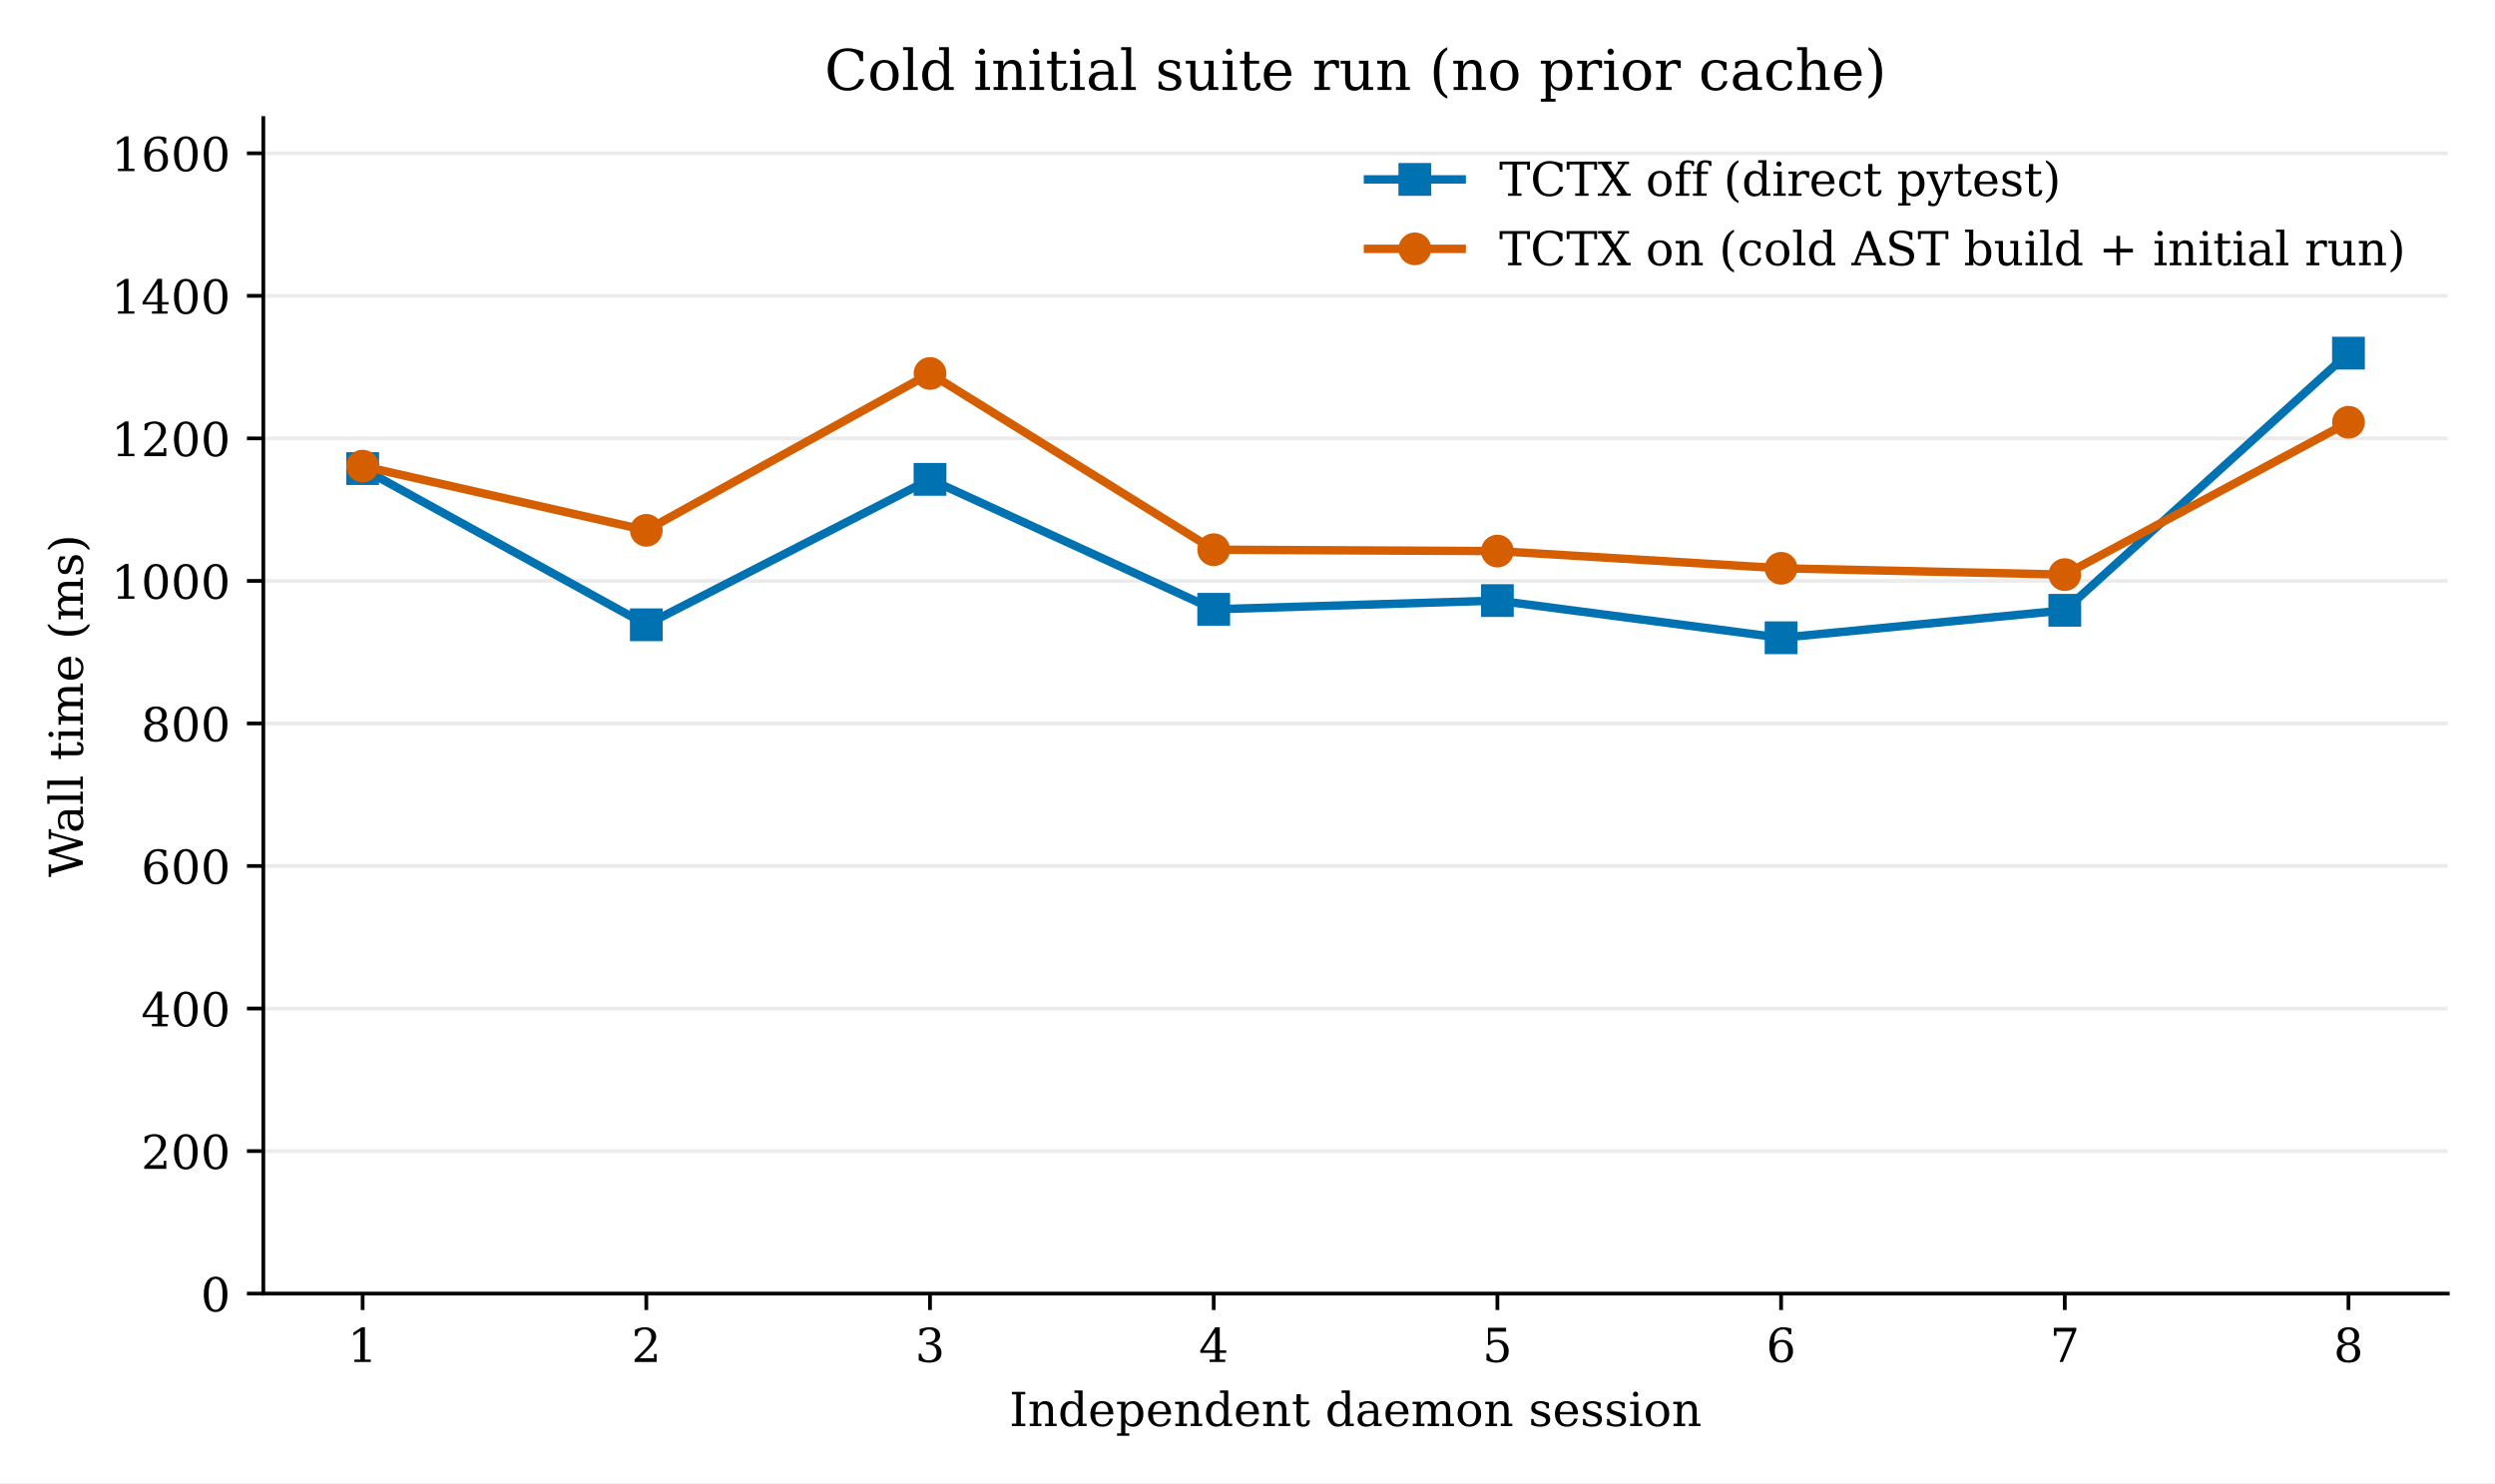
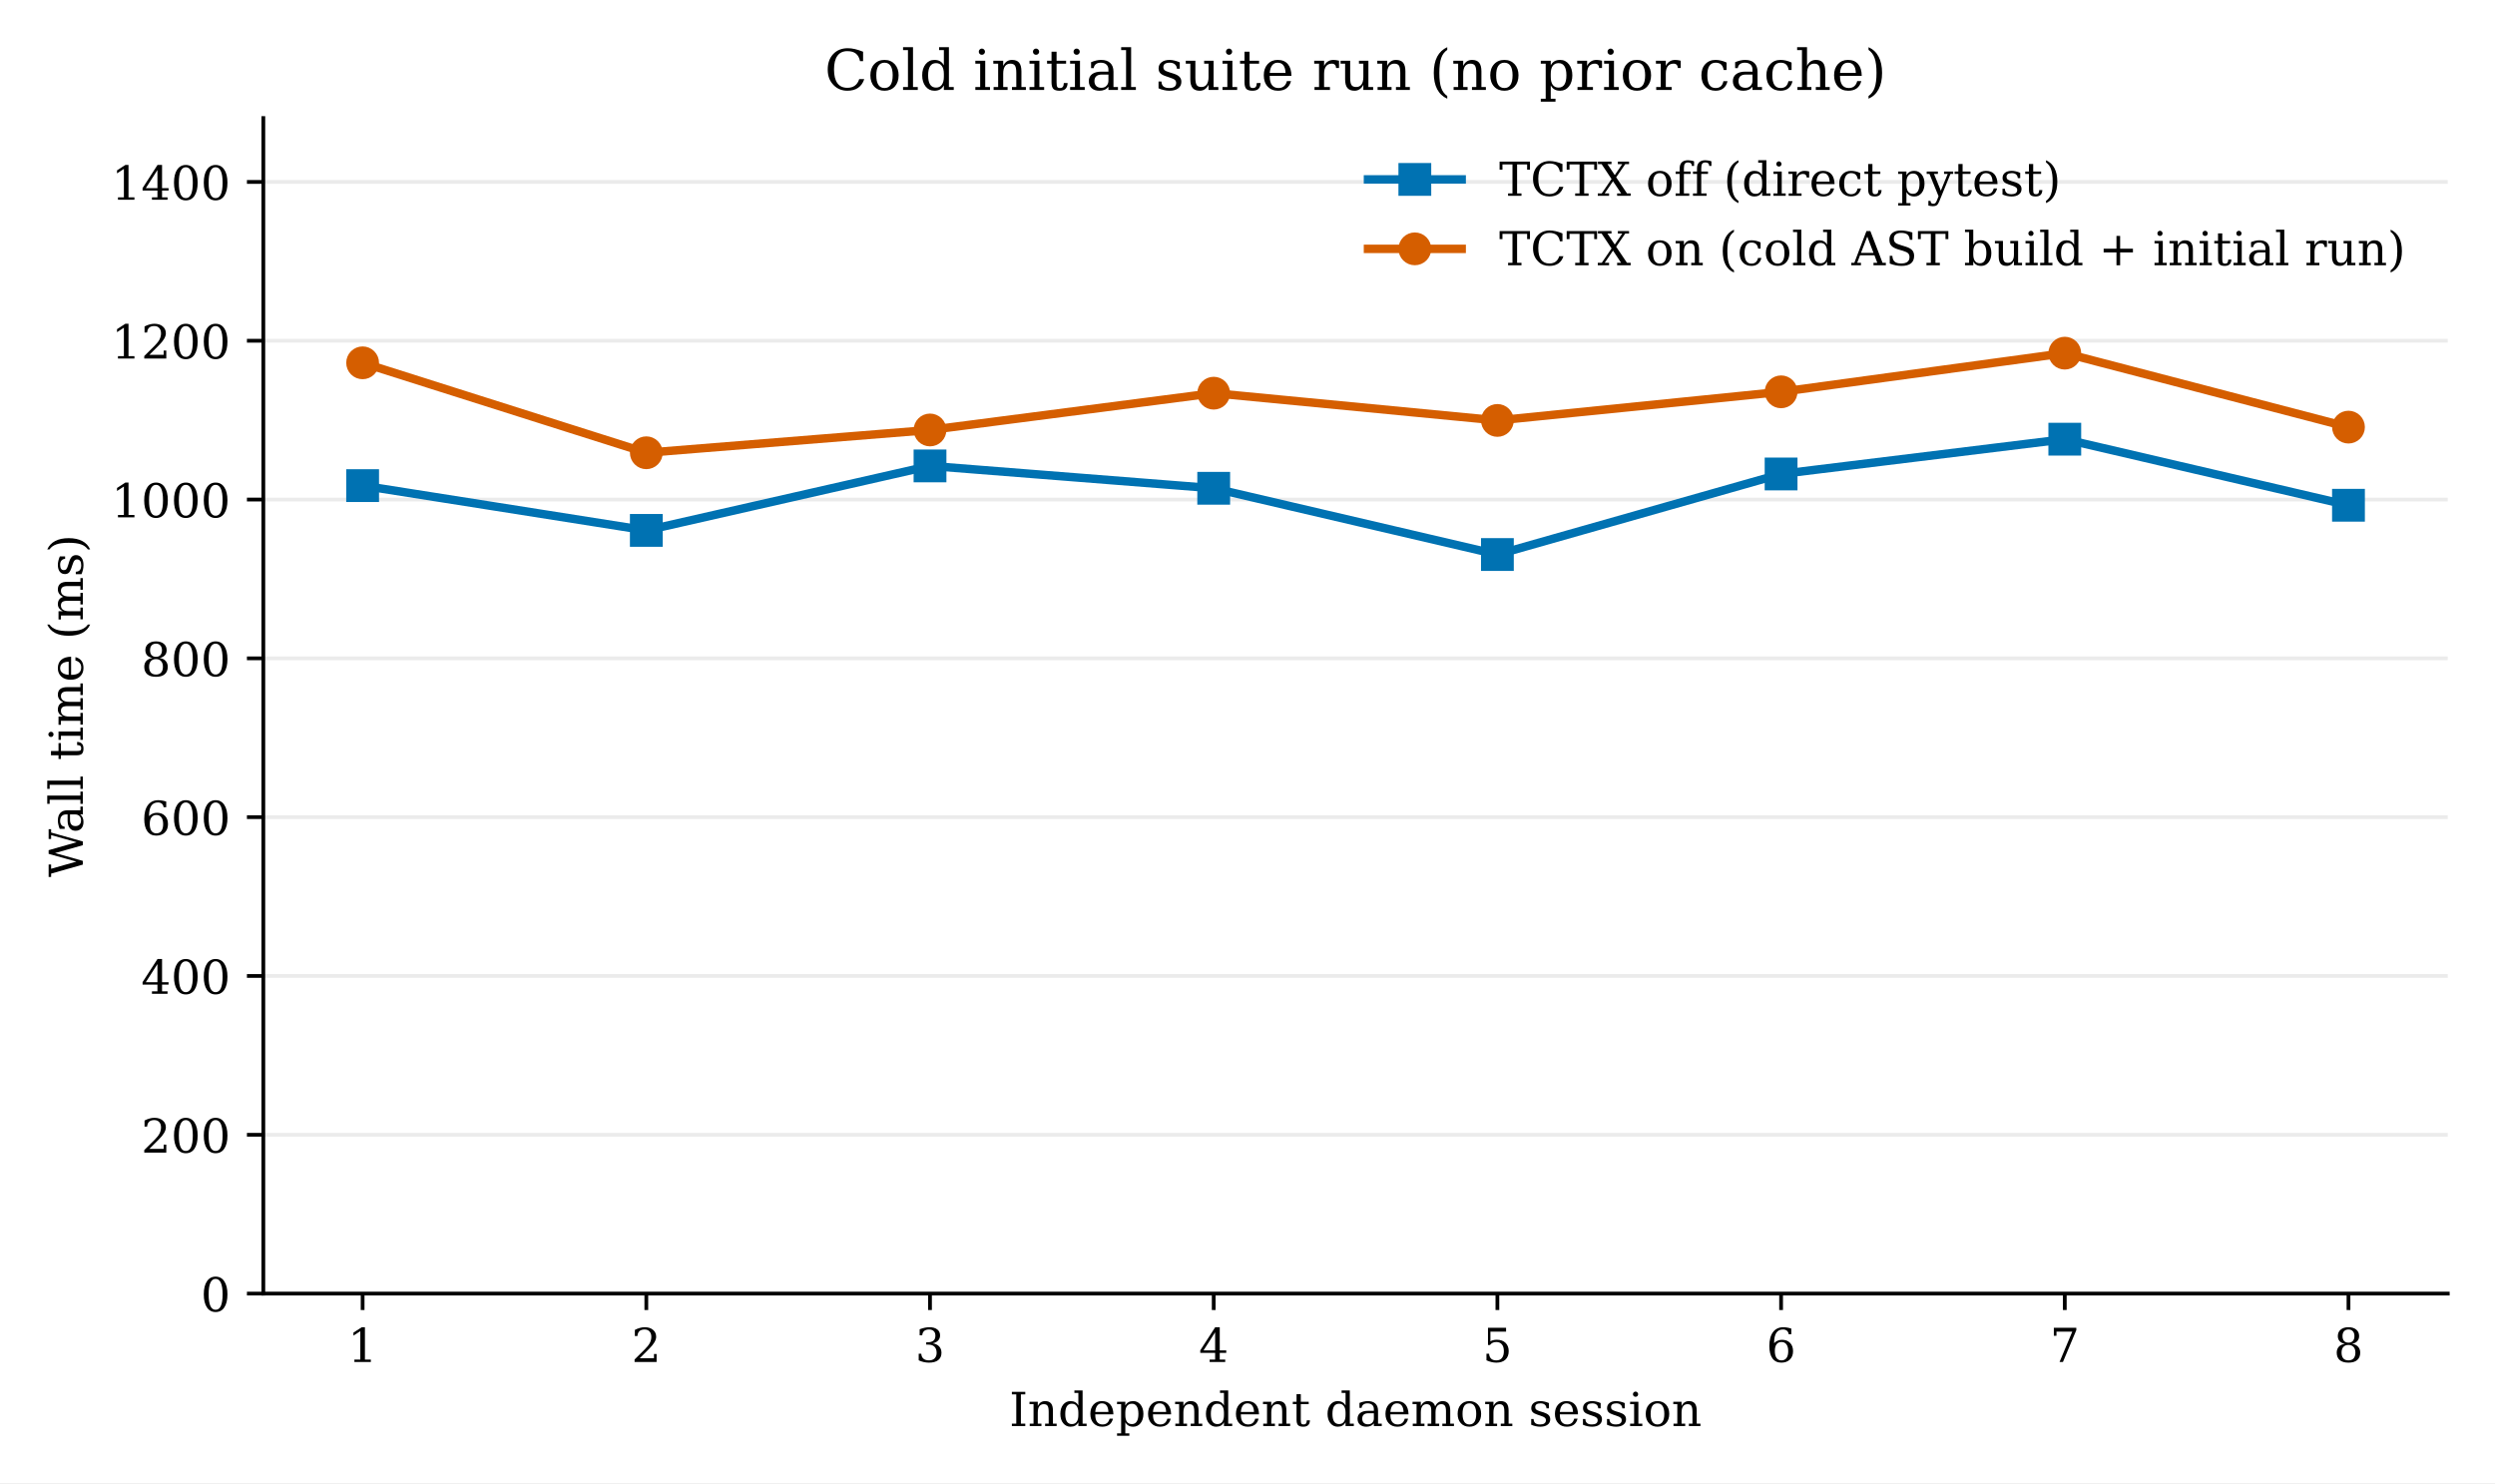
<svg xmlns="http://www.w3.org/2000/svg" xmlns:xlink="http://www.w3.org/1999/xlink" width="532.56pt" height="316.56pt" viewBox="0 0 532.56 316.56" version="1.1">
  <defs>
    <style type="text/css">*{stroke-linejoin: round; stroke-linecap: butt}</style>
  </defs>
  <g id="figure_1">
    <g id="patch_1">
      <path d="M 0 316.56 L 532.56 316.56 L 532.56 0 L 0 0 z " style="fill: #ffffff" />
    </g>
    <g id="axes_1">
      <g id="patch_2">
        <path d="M 56.208 276.123 L 522.48 276.123 L 522.48 25.198 L 56.208 25.198 z " style="fill: #ffffff" />
      </g>
      <g id="matplotlib.axis_1">
        <g id="xtick_1">
          <g id="line2d_1">
            <defs>
-               <path id="m00ef0e5f7e" d="M 0 0 L 0 3.5 " style="stroke: #000000; stroke-width: 0.8" />
+               <path id="m32fa824f95" d="M 0 0 L 0 3.5 " style="stroke: #000000; stroke-width: 0.8" />
            </defs>
            <g>
-               <use xlink:href="#m00ef0e5f7e" x="77.402" y="276.123" style="stroke: #000000; stroke-width: 0.8" />
+               <use xlink:href="#m32fa824f95" x="77.402" y="276.123" style="stroke: #000000; stroke-width: 0.8" />
            </g>
          </g>
          <g id="text_1">
            <text style="font-size: 10px; font-family: 'DejaVu Serif'; text-anchor: middle" x="77.402" y="290.722" transform="rotate(-0 77.40228 290.7217)">1</text>
          </g>
        </g>
        <g id="xtick_2">
          <g id="line2d_2">
            <g>
-               <use xlink:href="#m00ef0e5f7e" x="137.957" y="276.123" style="stroke: #000000; stroke-width: 0.8" />
+               <use xlink:href="#m32fa824f95" x="137.957" y="276.123" style="stroke: #000000; stroke-width: 0.8" />
            </g>
          </g>
          <g id="text_2">
            <text style="font-size: 10px; font-family: 'DejaVu Serif'; text-anchor: middle" x="137.957" y="290.722" transform="rotate(-0 137.957 290.7217)">2</text>
          </g>
        </g>
        <g id="xtick_3">
          <g id="line2d_3">
            <g>
-               <use xlink:href="#m00ef0e5f7e" x="198.512" y="276.123" style="stroke: #000000; stroke-width: 0.8" />
+               <use xlink:href="#m32fa824f95" x="198.512" y="276.123" style="stroke: #000000; stroke-width: 0.8" />
            </g>
          </g>
          <g id="text_3">
            <text style="font-size: 10px; font-family: 'DejaVu Serif'; text-anchor: middle" x="198.512" y="290.722" transform="rotate(-0 198.5117 290.7217)">3</text>
          </g>
        </g>
        <g id="xtick_4">
          <g id="line2d_4">
            <g>
-               <use xlink:href="#m00ef0e5f7e" x="259.066" y="276.123" style="stroke: #000000; stroke-width: 0.8" />
+               <use xlink:href="#m32fa824f95" x="259.066" y="276.123" style="stroke: #000000; stroke-width: 0.8" />
            </g>
          </g>
          <g id="text_4">
            <text style="font-size: 10px; font-family: 'DejaVu Serif'; text-anchor: middle" x="259.066" y="290.722" transform="rotate(-0 259.0665 290.7217)">4</text>
          </g>
        </g>
        <g id="xtick_5">
          <g id="line2d_5">
            <g>
-               <use xlink:href="#m00ef0e5f7e" x="319.621" y="276.123" style="stroke: #000000; stroke-width: 0.8" />
+               <use xlink:href="#m32fa824f95" x="319.621" y="276.123" style="stroke: #000000; stroke-width: 0.8" />
            </g>
          </g>
          <g id="text_5">
            <text style="font-size: 10px; font-family: 'DejaVu Serif'; text-anchor: middle" x="319.621" y="290.722" transform="rotate(-0 319.6212 290.7217)">5</text>
          </g>
        </g>
        <g id="xtick_6">
          <g id="line2d_6">
            <g>
-               <use xlink:href="#m00ef0e5f7e" x="380.176" y="276.123" style="stroke: #000000; stroke-width: 0.8" />
+               <use xlink:href="#m32fa824f95" x="380.176" y="276.123" style="stroke: #000000; stroke-width: 0.8" />
            </g>
          </g>
          <g id="text_6">
            <text style="font-size: 10px; font-family: 'DejaVu Serif'; text-anchor: middle" x="380.176" y="290.722" transform="rotate(-0 380.1759 290.7217)">6</text>
          </g>
        </g>
        <g id="xtick_7">
          <g id="line2d_7">
            <g>
-               <use xlink:href="#m00ef0e5f7e" x="440.731" y="276.123" style="stroke: #000000; stroke-width: 0.8" />
+               <use xlink:href="#m32fa824f95" x="440.731" y="276.123" style="stroke: #000000; stroke-width: 0.8" />
            </g>
          </g>
          <g id="text_7">
            <text style="font-size: 10px; font-family: 'DejaVu Serif'; text-anchor: middle" x="440.731" y="290.722" transform="rotate(-0 440.7306 290.7217)">7</text>
          </g>
        </g>
        <g id="xtick_8">
          <g id="line2d_8">
            <g>
-               <use xlink:href="#m00ef0e5f7e" x="501.285" y="276.123" style="stroke: #000000; stroke-width: 0.8" />
+               <use xlink:href="#m32fa824f95" x="501.285" y="276.123" style="stroke: #000000; stroke-width: 0.8" />
            </g>
          </g>
          <g id="text_8">
            <text style="font-size: 10px; font-family: 'DejaVu Serif'; text-anchor: middle" x="501.285" y="290.722" transform="rotate(-0 501.2854 290.7217)">8</text>
          </g>
        </g>
        <g id="text_9">
          <text style="font-size: 10px; font-family: 'DejaVu Serif'; text-anchor: middle" x="289.344" y="304.4" transform="rotate(-0 289.3438 304.3998)">Independent daemon session</text>
        </g>
      </g>
      <g id="matplotlib.axis_2">
        <g id="ytick_1">
          <g id="line2d_9">
-             <path d="M 56.208 276.123 L 522.48 276.123 " clip-path="url(#p1d1ea85a9f)" style="fill: none; stroke: #b0b0b0; stroke-opacity: 0.25; stroke-width: 0.8; stroke-linecap: square" />
+             <path d="M 56.208 276.123 L 522.48 276.123 " clip-path="url(#p3d15b68dca)" style="fill: none; stroke: #b0b0b0; stroke-opacity: 0.25; stroke-width: 0.8; stroke-linecap: square" />
          </g>
          <g id="line2d_10">
            <defs>
-               <path id="m5f5500aa29" d="M 0 0 L -3.5 0 " style="stroke: #000000; stroke-width: 0.8" />
+               <path id="m8159bc5e69" d="M 0 0 L -3.5 0 " style="stroke: #000000; stroke-width: 0.8" />
            </defs>
            <g>
-               <use xlink:href="#m5f5500aa29" x="56.208" y="276.123" style="stroke: #000000; stroke-width: 0.8" />
+               <use xlink:href="#m8159bc5e69" x="56.208" y="276.123" style="stroke: #000000; stroke-width: 0.8" />
            </g>
          </g>
          <g id="text_10">
            <text style="font-size: 10px; font-family: 'DejaVu Serif'; text-anchor: end" x="49.208" y="279.922" transform="rotate(-0 49.20813 279.9225)">0</text>
          </g>
        </g>
        <g id="ytick_2">
          <g id="line2d_11">
-             <path d="M 56.208 245.698 L 522.48 245.698 " clip-path="url(#p1d1ea85a9f)" style="fill: none; stroke: #b0b0b0; stroke-opacity: 0.25; stroke-width: 0.8; stroke-linecap: square" />
+             <path d="M 56.208 242.225 L 522.48 242.225 " clip-path="url(#p3d15b68dca)" style="fill: none; stroke: #b0b0b0; stroke-opacity: 0.25; stroke-width: 0.8; stroke-linecap: square" />
          </g>
          <g id="line2d_12">
            <g>
-               <use xlink:href="#m5f5500aa29" x="56.208" y="245.698" style="stroke: #000000; stroke-width: 0.8" />
+               <use xlink:href="#m8159bc5e69" x="56.208" y="242.225" style="stroke: #000000; stroke-width: 0.8" />
            </g>
          </g>
          <g id="text_11">
-             <text style="font-size: 10px; font-family: 'DejaVu Serif'; text-anchor: end" x="49.208" y="249.497" transform="rotate(-0 49.20813 249.4972)">200</text>
+             <text style="font-size: 10px; font-family: 'DejaVu Serif'; text-anchor: end" x="49.208" y="246.024" transform="rotate(-0 49.20813 246.024)">200</text>
          </g>
        </g>
        <g id="ytick_3">
          <g id="line2d_13">
-             <path d="M 56.208 215.273 L 522.48 215.273 " clip-path="url(#p1d1ea85a9f)" style="fill: none; stroke: #b0b0b0; stroke-opacity: 0.25; stroke-width: 0.8; stroke-linecap: square" />
+             <path d="M 56.208 208.326 L 522.48 208.326 " clip-path="url(#p3d15b68dca)" style="fill: none; stroke: #b0b0b0; stroke-opacity: 0.25; stroke-width: 0.8; stroke-linecap: square" />
          </g>
          <g id="line2d_14">
            <g>
-               <use xlink:href="#m5f5500aa29" x="56.208" y="215.273" style="stroke: #000000; stroke-width: 0.8" />
+               <use xlink:href="#m8159bc5e69" x="56.208" y="208.326" style="stroke: #000000; stroke-width: 0.8" />
            </g>
          </g>
          <g id="text_12">
-             <text style="font-size: 10px; font-family: 'DejaVu Serif'; text-anchor: end" x="49.208" y="219.072" transform="rotate(-0 49.20813 219.0719)">400</text>
+             <text style="font-size: 10px; font-family: 'DejaVu Serif'; text-anchor: end" x="49.208" y="212.126" transform="rotate(-0 49.20813 212.1256)">400</text>
          </g>
        </g>
        <g id="ytick_4">
          <g id="line2d_15">
-             <path d="M 56.208 184.847 L 522.48 184.847 " clip-path="url(#p1d1ea85a9f)" style="fill: none; stroke: #b0b0b0; stroke-opacity: 0.25; stroke-width: 0.8; stroke-linecap: square" />
+             <path d="M 56.208 174.428 L 522.48 174.428 " clip-path="url(#p3d15b68dca)" style="fill: none; stroke: #b0b0b0; stroke-opacity: 0.25; stroke-width: 0.8; stroke-linecap: square" />
          </g>
          <g id="line2d_16">
            <g>
-               <use xlink:href="#m5f5500aa29" x="56.208" y="184.847" style="stroke: #000000; stroke-width: 0.8" />
+               <use xlink:href="#m8159bc5e69" x="56.208" y="174.428" style="stroke: #000000; stroke-width: 0.8" />
            </g>
          </g>
          <g id="text_13">
-             <text style="font-size: 10px; font-family: 'DejaVu Serif'; text-anchor: end" x="49.208" y="188.647" transform="rotate(-0 49.20813 188.6466)">600</text>
+             <text style="font-size: 10px; font-family: 'DejaVu Serif'; text-anchor: end" x="49.208" y="178.227" transform="rotate(-0 49.20813 178.2271)">600</text>
          </g>
        </g>
        <g id="ytick_5">
          <g id="line2d_17">
-             <path d="M 56.208 154.422 L 522.48 154.422 " clip-path="url(#p1d1ea85a9f)" style="fill: none; stroke: #b0b0b0; stroke-opacity: 0.25; stroke-width: 0.8; stroke-linecap: square" />
+             <path d="M 56.208 140.529 L 522.48 140.529 " clip-path="url(#p3d15b68dca)" style="fill: none; stroke: #b0b0b0; stroke-opacity: 0.25; stroke-width: 0.8; stroke-linecap: square" />
          </g>
          <g id="line2d_18">
            <g>
-               <use xlink:href="#m5f5500aa29" x="56.208" y="154.422" style="stroke: #000000; stroke-width: 0.8" />
+               <use xlink:href="#m8159bc5e69" x="56.208" y="140.529" style="stroke: #000000; stroke-width: 0.8" />
            </g>
          </g>
          <g id="text_14">
-             <text style="font-size: 10px; font-family: 'DejaVu Serif'; text-anchor: end" x="49.208" y="158.221" transform="rotate(-0 49.20813 158.2213)">800</text>
+             <text style="font-size: 10px; font-family: 'DejaVu Serif'; text-anchor: end" x="49.208" y="144.329" transform="rotate(-0 49.20813 144.3287)">800</text>
          </g>
        </g>
        <g id="ytick_6">
          <g id="line2d_19">
-             <path d="M 56.208 123.997 L 522.48 123.997 " clip-path="url(#p1d1ea85a9f)" style="fill: none; stroke: #b0b0b0; stroke-opacity: 0.25; stroke-width: 0.8; stroke-linecap: square" />
+             <path d="M 56.208 106.631 L 522.48 106.631 " clip-path="url(#p3d15b68dca)" style="fill: none; stroke: #b0b0b0; stroke-opacity: 0.25; stroke-width: 0.8; stroke-linecap: square" />
          </g>
          <g id="line2d_20">
            <g>
-               <use xlink:href="#m5f5500aa29" x="56.208" y="123.997" style="stroke: #000000; stroke-width: 0.8" />
+               <use xlink:href="#m8159bc5e69" x="56.208" y="106.631" style="stroke: #000000; stroke-width: 0.8" />
            </g>
          </g>
          <g id="text_15">
-             <text style="font-size: 10px; font-family: 'DejaVu Serif'; text-anchor: end" x="49.208" y="127.796" transform="rotate(-0 49.20813 127.796)">1000</text>
+             <text style="font-size: 10px; font-family: 'DejaVu Serif'; text-anchor: end" x="49.208" y="110.43" transform="rotate(-0 49.20813 110.4302)">1000</text>
          </g>
        </g>
        <g id="ytick_7">
          <g id="line2d_21">
-             <path d="M 56.208 93.571 L 522.48 93.571 " clip-path="url(#p1d1ea85a9f)" style="fill: none; stroke: #b0b0b0; stroke-opacity: 0.25; stroke-width: 0.8; stroke-linecap: square" />
+             <path d="M 56.208 72.733 L 522.48 72.733 " clip-path="url(#p3d15b68dca)" style="fill: none; stroke: #b0b0b0; stroke-opacity: 0.25; stroke-width: 0.8; stroke-linecap: square" />
          </g>
          <g id="line2d_22">
            <g>
-               <use xlink:href="#m5f5500aa29" x="56.208" y="93.571" style="stroke: #000000; stroke-width: 0.8" />
+               <use xlink:href="#m8159bc5e69" x="56.208" y="72.733" style="stroke: #000000; stroke-width: 0.8" />
            </g>
          </g>
          <g id="text_16">
-             <text style="font-size: 10px; font-family: 'DejaVu Serif'; text-anchor: end" x="49.208" y="97.371" transform="rotate(-0 49.20813 97.37071)">1200</text>
+             <text style="font-size: 10px; font-family: 'DejaVu Serif'; text-anchor: end" x="49.208" y="76.532" transform="rotate(-0 49.20813 76.53175)">1200</text>
          </g>
        </g>
        <g id="ytick_8">
          <g id="line2d_23">
-             <path d="M 56.208 63.146 L 522.48 63.146 " clip-path="url(#p1d1ea85a9f)" style="fill: none; stroke: #b0b0b0; stroke-opacity: 0.25; stroke-width: 0.8; stroke-linecap: square" />
+             <path d="M 56.208 38.834 L 522.48 38.834 " clip-path="url(#p3d15b68dca)" style="fill: none; stroke: #b0b0b0; stroke-opacity: 0.25; stroke-width: 0.8; stroke-linecap: square" />
          </g>
          <g id="line2d_24">
            <g>
-               <use xlink:href="#m5f5500aa29" x="56.208" y="63.146" style="stroke: #000000; stroke-width: 0.8" />
+               <use xlink:href="#m8159bc5e69" x="56.208" y="38.834" style="stroke: #000000; stroke-width: 0.8" />
            </g>
          </g>
          <g id="text_17">
-             <text style="font-size: 10px; font-family: 'DejaVu Serif'; text-anchor: end" x="49.208" y="66.945" transform="rotate(-0 49.20813 66.94541)">1400</text>
-           </g>
-         </g>
-         <g id="ytick_9">
-           <g id="line2d_25">
-             <path d="M 56.208 32.721 L 522.48 32.721 " clip-path="url(#p1d1ea85a9f)" style="fill: none; stroke: #b0b0b0; stroke-opacity: 0.25; stroke-width: 0.8; stroke-linecap: square" />
-           </g>
-           <g id="line2d_26">
-             <g>
-               <use xlink:href="#m5f5500aa29" x="56.208" y="32.721" style="stroke: #000000; stroke-width: 0.8" />
-             </g>
-           </g>
-           <g id="text_18">
-             <text style="font-size: 10px; font-family: 'DejaVu Serif'; text-anchor: end" x="49.208" y="36.52" transform="rotate(-0 49.20813 36.52012)">1600</text>
-           </g>
-         </g>
-         <g id="text_19">
+             <text style="font-size: 10px; font-family: 'DejaVu Serif'; text-anchor: end" x="49.208" y="42.633" transform="rotate(-0 49.20813 42.63329)">1400</text>
+           </g>
+         </g>
+         <g id="text_18">
          <text style="font-size: 10px; font-family: 'DejaVu Serif'; text-anchor: middle" x="17.678" y="150.661" transform="rotate(-90 17.67844 150.6607)">Wall time (ms)</text>
        </g>
      </g>
-       <g id="line2d_27">
-         <path d="M 77.402 100.02 L 137.957 133.362 L 198.512 102.32 L 259.066 130.061 L 319.621 128.193 L 380.176 136.134 L 440.731 130.271 L 501.285 75.383 " clip-path="url(#p1d1ea85a9f)" style="fill: none; stroke: #0072b2; stroke-width: 1.8; stroke-linecap: square" />
+       <g id="line2d_25">
+         <path d="M 77.402 103.657 L 137.957 113.216 L 198.512 99.451 L 259.066 104.227 L 319.621 118.366 L 380.176 101.171 L 440.731 93.745 L 501.285 107.85 " clip-path="url(#p3d15b68dca)" style="fill: none; stroke: #0072b2; stroke-width: 1.8; stroke-linecap: square" />
        <defs>
-           <path id="m28589e6d6f" d="M -3 3 L 3 3 L 3 -3 L -3 -3 z " style="stroke: #0072b2; stroke-linejoin: miter" />
+           <path id="mc2dea270b8" d="M -3 3 L 3 3 L 3 -3 L -3 -3 z " style="stroke: #0072b2; stroke-linejoin: miter" />
        </defs>
-         <g clip-path="url(#p1d1ea85a9f)">
-           <use xlink:href="#m28589e6d6f" x="77.402" y="100.02" style="fill: #0072b2; stroke: #0072b2; stroke-linejoin: miter" />
-           <use xlink:href="#m28589e6d6f" x="137.957" y="133.362" style="fill: #0072b2; stroke: #0072b2; stroke-linejoin: miter" />
-           <use xlink:href="#m28589e6d6f" x="198.512" y="102.32" style="fill: #0072b2; stroke: #0072b2; stroke-linejoin: miter" />
-           <use xlink:href="#m28589e6d6f" x="259.066" y="130.061" style="fill: #0072b2; stroke: #0072b2; stroke-linejoin: miter" />
-           <use xlink:href="#m28589e6d6f" x="319.621" y="128.193" style="fill: #0072b2; stroke: #0072b2; stroke-linejoin: miter" />
-           <use xlink:href="#m28589e6d6f" x="380.176" y="136.134" style="fill: #0072b2; stroke: #0072b2; stroke-linejoin: miter" />
-           <use xlink:href="#m28589e6d6f" x="440.731" y="130.271" style="fill: #0072b2; stroke: #0072b2; stroke-linejoin: miter" />
-           <use xlink:href="#m28589e6d6f" x="501.285" y="75.383" style="fill: #0072b2; stroke: #0072b2; stroke-linejoin: miter" />
-         </g>
-       </g>
-       <g id="line2d_28">
-         <path d="M 77.402 99.492 L 137.957 113.201 L 198.512 79.72 L 259.066 117.336 L 319.621 117.631 L 380.176 121.302 L 440.731 122.652 L 501.285 90.13 " clip-path="url(#p1d1ea85a9f)" style="fill: none; stroke: #d55e00; stroke-width: 1.8; stroke-linecap: square" />
+         <g clip-path="url(#p3d15b68dca)">
+           <use xlink:href="#mc2dea270b8" x="77.402" y="103.657" style="fill: #0072b2; stroke: #0072b2; stroke-linejoin: miter" />
+           <use xlink:href="#mc2dea270b8" x="137.957" y="113.216" style="fill: #0072b2; stroke: #0072b2; stroke-linejoin: miter" />
+           <use xlink:href="#mc2dea270b8" x="198.512" y="99.451" style="fill: #0072b2; stroke: #0072b2; stroke-linejoin: miter" />
+           <use xlink:href="#mc2dea270b8" x="259.066" y="104.227" style="fill: #0072b2; stroke: #0072b2; stroke-linejoin: miter" />
+           <use xlink:href="#mc2dea270b8" x="319.621" y="118.366" style="fill: #0072b2; stroke: #0072b2; stroke-linejoin: miter" />
+           <use xlink:href="#mc2dea270b8" x="380.176" y="101.171" style="fill: #0072b2; stroke: #0072b2; stroke-linejoin: miter" />
+           <use xlink:href="#mc2dea270b8" x="440.731" y="93.745" style="fill: #0072b2; stroke: #0072b2; stroke-linejoin: miter" />
+           <use xlink:href="#mc2dea270b8" x="501.285" y="107.85" style="fill: #0072b2; stroke: #0072b2; stroke-linejoin: miter" />
+         </g>
+       </g>
+       <g id="line2d_26">
+         <path d="M 77.402 77.446 L 137.957 96.645 L 198.512 91.777 L 259.066 83.926 L 319.621 89.744 L 380.176 83.638 L 440.731 75.383 L 501.285 91.171 " clip-path="url(#p3d15b68dca)" style="fill: none; stroke: #d55e00; stroke-width: 1.8; stroke-linecap: square" />
        <defs>
-           <path id="ma716355072" d="M 0 3 C 0.796 3 1.559 2.684 2.121 2.121 C 2.684 1.559 3 0.796 3 0 C 3 -0.796 2.684 -1.559 2.121 -2.121 C 1.559 -2.684 0.796 -3 0 -3 C -0.796 -3 -1.559 -2.684 -2.121 -2.121 C -2.684 -1.559 -3 -0.796 -3 0 C -3 0.796 -2.684 1.559 -2.121 2.121 C -1.559 2.684 -0.796 3 0 3 z " style="stroke: #d55e00" />
+           <path id="m76e35c1b61" d="M 0 3 C 0.796 3 1.559 2.684 2.121 2.121 C 2.684 1.559 3 0.796 3 0 C 3 -0.796 2.684 -1.559 2.121 -2.121 C 1.559 -2.684 0.796 -3 0 -3 C -0.796 -3 -1.559 -2.684 -2.121 -2.121 C -2.684 -1.559 -3 -0.796 -3 0 C -3 0.796 -2.684 1.559 -2.121 2.121 C -1.559 2.684 -0.796 3 0 3 z " style="stroke: #d55e00" />
        </defs>
-         <g clip-path="url(#p1d1ea85a9f)">
-           <use xlink:href="#ma716355072" x="77.402" y="99.492" style="fill: #d55e00; stroke: #d55e00" />
-           <use xlink:href="#ma716355072" x="137.957" y="113.201" style="fill: #d55e00; stroke: #d55e00" />
-           <use xlink:href="#ma716355072" x="198.512" y="79.72" style="fill: #d55e00; stroke: #d55e00" />
-           <use xlink:href="#ma716355072" x="259.066" y="117.336" style="fill: #d55e00; stroke: #d55e00" />
-           <use xlink:href="#ma716355072" x="319.621" y="117.631" style="fill: #d55e00; stroke: #d55e00" />
-           <use xlink:href="#ma716355072" x="380.176" y="121.302" style="fill: #d55e00; stroke: #d55e00" />
-           <use xlink:href="#ma716355072" x="440.731" y="122.652" style="fill: #d55e00; stroke: #d55e00" />
-           <use xlink:href="#ma716355072" x="501.285" y="90.13" style="fill: #d55e00; stroke: #d55e00" />
+         <g clip-path="url(#p3d15b68dca)">
+           <use xlink:href="#m76e35c1b61" x="77.402" y="77.446" style="fill: #d55e00; stroke: #d55e00" />
+           <use xlink:href="#m76e35c1b61" x="137.957" y="96.645" style="fill: #d55e00; stroke: #d55e00" />
+           <use xlink:href="#m76e35c1b61" x="198.512" y="91.777" style="fill: #d55e00; stroke: #d55e00" />
+           <use xlink:href="#m76e35c1b61" x="259.066" y="83.926" style="fill: #d55e00; stroke: #d55e00" />
+           <use xlink:href="#m76e35c1b61" x="319.621" y="89.744" style="fill: #d55e00; stroke: #d55e00" />
+           <use xlink:href="#m76e35c1b61" x="380.176" y="83.638" style="fill: #d55e00; stroke: #d55e00" />
+           <use xlink:href="#m76e35c1b61" x="440.731" y="75.383" style="fill: #d55e00; stroke: #d55e00" />
+           <use xlink:href="#m76e35c1b61" x="501.285" y="91.171" style="fill: #d55e00; stroke: #d55e00" />
        </g>
      </g>
      <g id="patch_3">
        <path d="M 56.208 276.123 L 56.208 25.198 " style="fill: none; stroke: #000000; stroke-width: 0.8; stroke-linejoin: miter; stroke-linecap: square" />
      </g>
      <g id="patch_4">
        <path d="M 56.208 276.123 L 522.48 276.123 " style="fill: none; stroke: #000000; stroke-width: 0.8; stroke-linejoin: miter; stroke-linecap: square" />
      </g>
-       <g id="text_20">
+       <g id="text_19">
        <text style="font-size: 12px; font-family: 'DejaVu Serif'; text-anchor: middle" x="289.344" y="19.198" transform="rotate(-0 289.3438 19.19813)">Cold initial suite run (no prior cache)</text>
      </g>
      <g id="legend_1">
-         <g id="line2d_29">
+         <g id="line2d_27">
          <path d="M 291.998 38.297 L 301.998 38.297 L 311.998 38.297 " style="fill: none; stroke: #0072b2; stroke-width: 1.8; stroke-linecap: square" />
          <g>
-             <use xlink:href="#m28589e6d6f" x="301.998" y="38.297" style="fill: #0072b2; stroke: #0072b2; stroke-linejoin: miter" />
-           </g>
-         </g>
-         <g id="text_21">
+             <use xlink:href="#mc2dea270b8" x="301.998" y="38.297" style="fill: #0072b2; stroke: #0072b2; stroke-linejoin: miter" />
+           </g>
+         </g>
+         <g id="text_20">
          <text style="font-size: 10px; font-family: 'DejaVu Serif'; text-anchor: start" x="319.998" y="41.797" transform="rotate(-0 319.9983 41.79656)">TCTX off (direct pytest)</text>
        </g>
-         <g id="line2d_30">
+         <g id="line2d_28">
          <path d="M 291.998 53.117 L 301.998 53.117 L 311.998 53.117 " style="fill: none; stroke: #d55e00; stroke-width: 1.8; stroke-linecap: square" />
          <g>
-             <use xlink:href="#ma716355072" x="301.998" y="53.117" style="fill: #d55e00; stroke: #d55e00" />
-           </g>
-         </g>
-         <g id="text_22">
+             <use xlink:href="#m76e35c1b61" x="301.998" y="53.117" style="fill: #d55e00; stroke: #d55e00" />
+           </g>
+         </g>
+         <g id="text_21">
          <text style="font-size: 10px; font-family: 'DejaVu Serif'; text-anchor: start" x="319.998" y="56.617" transform="rotate(-0 319.9983 56.61688)">TCTX on (cold AST build + initial run)</text>
        </g>
      </g>
    </g>
  </g>
  <defs>
-     <clipPath id="p1d1ea85a9f">
+     <clipPath id="p3d15b68dca">
      <rect x="56.208" y="25.198" width="466.271" height="250.925" />
    </clipPath>
  </defs>
</svg>
